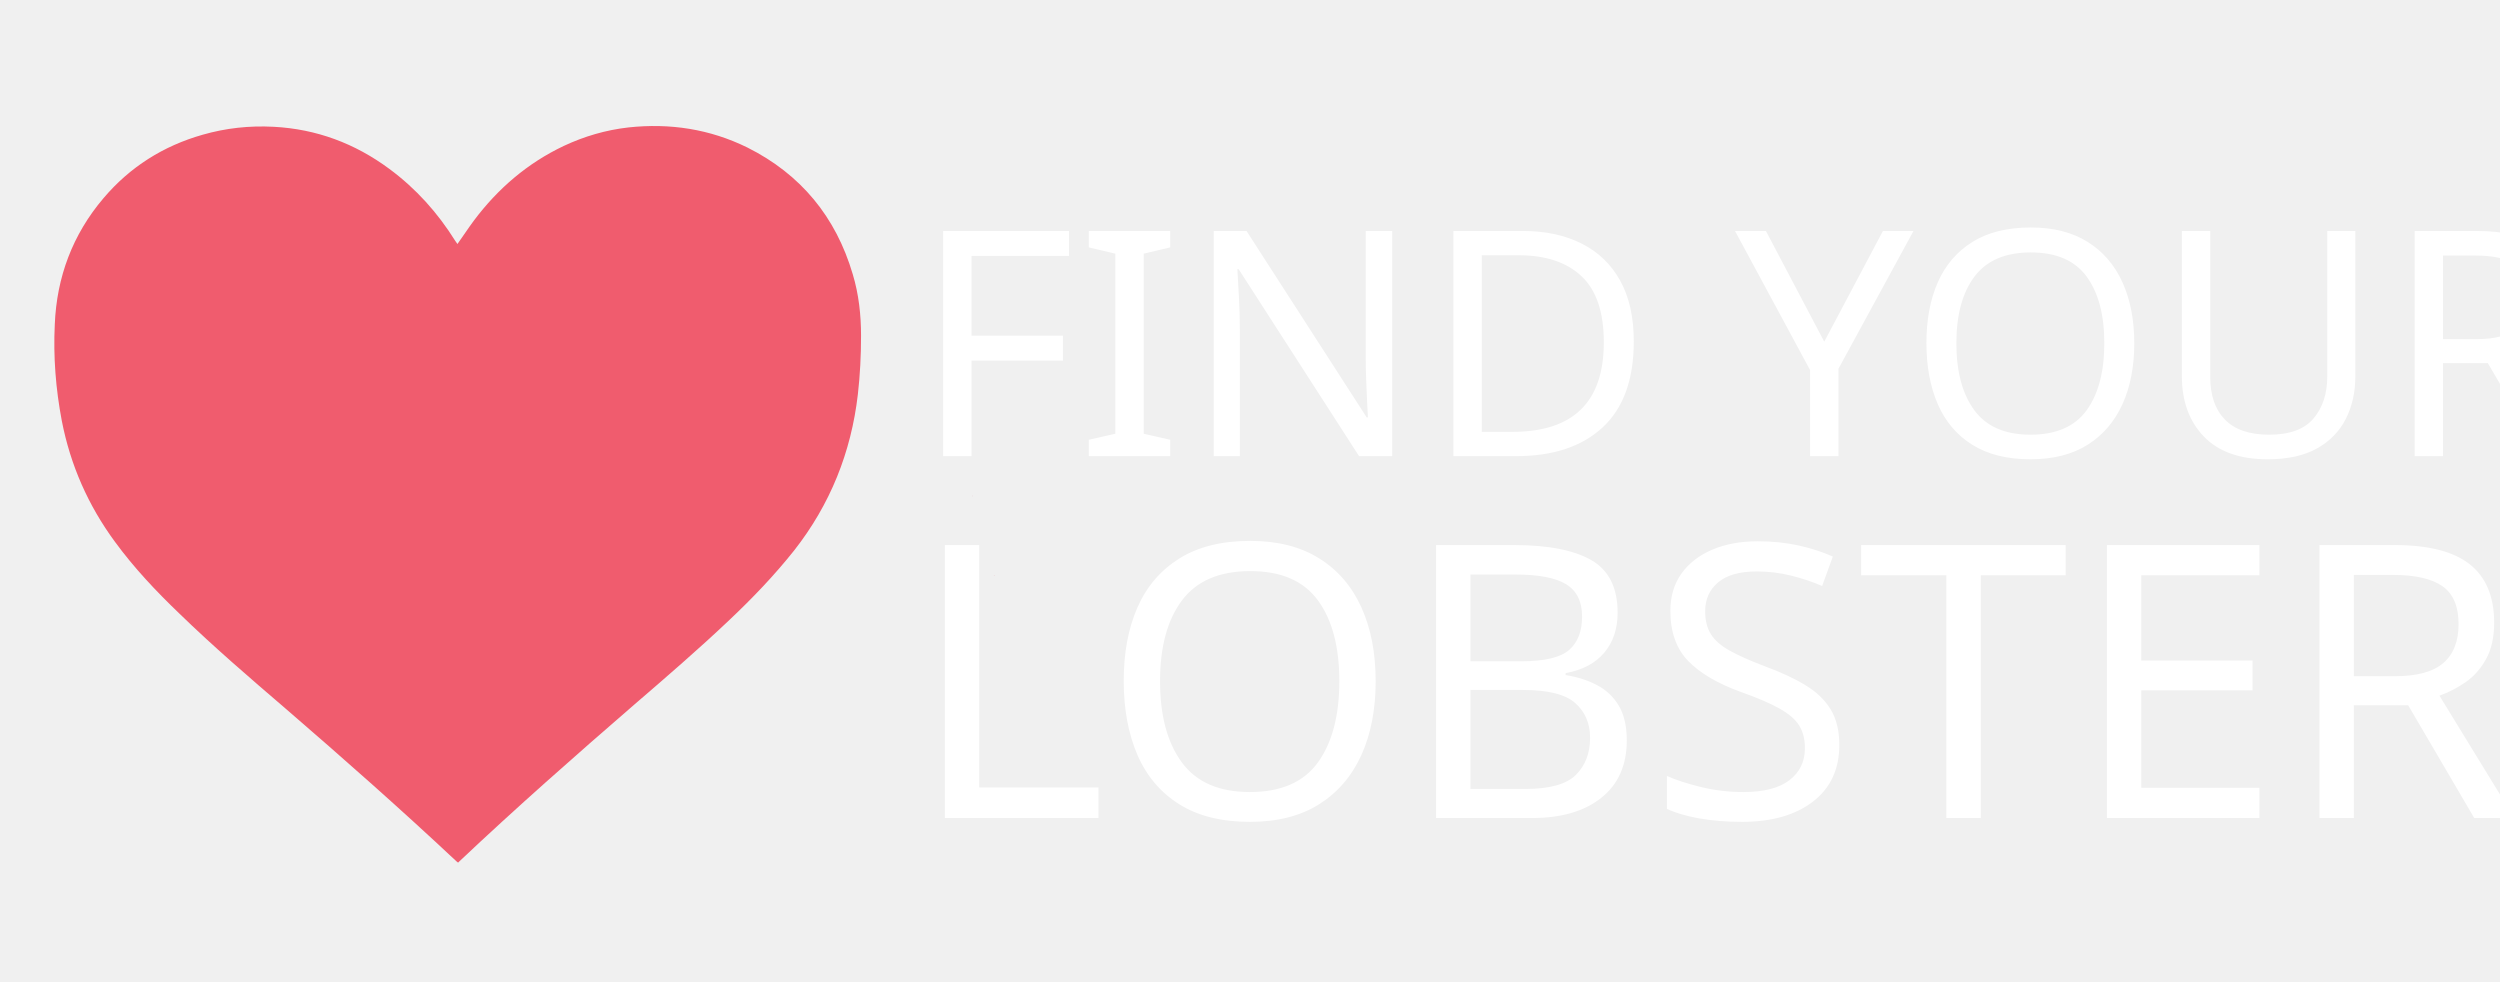
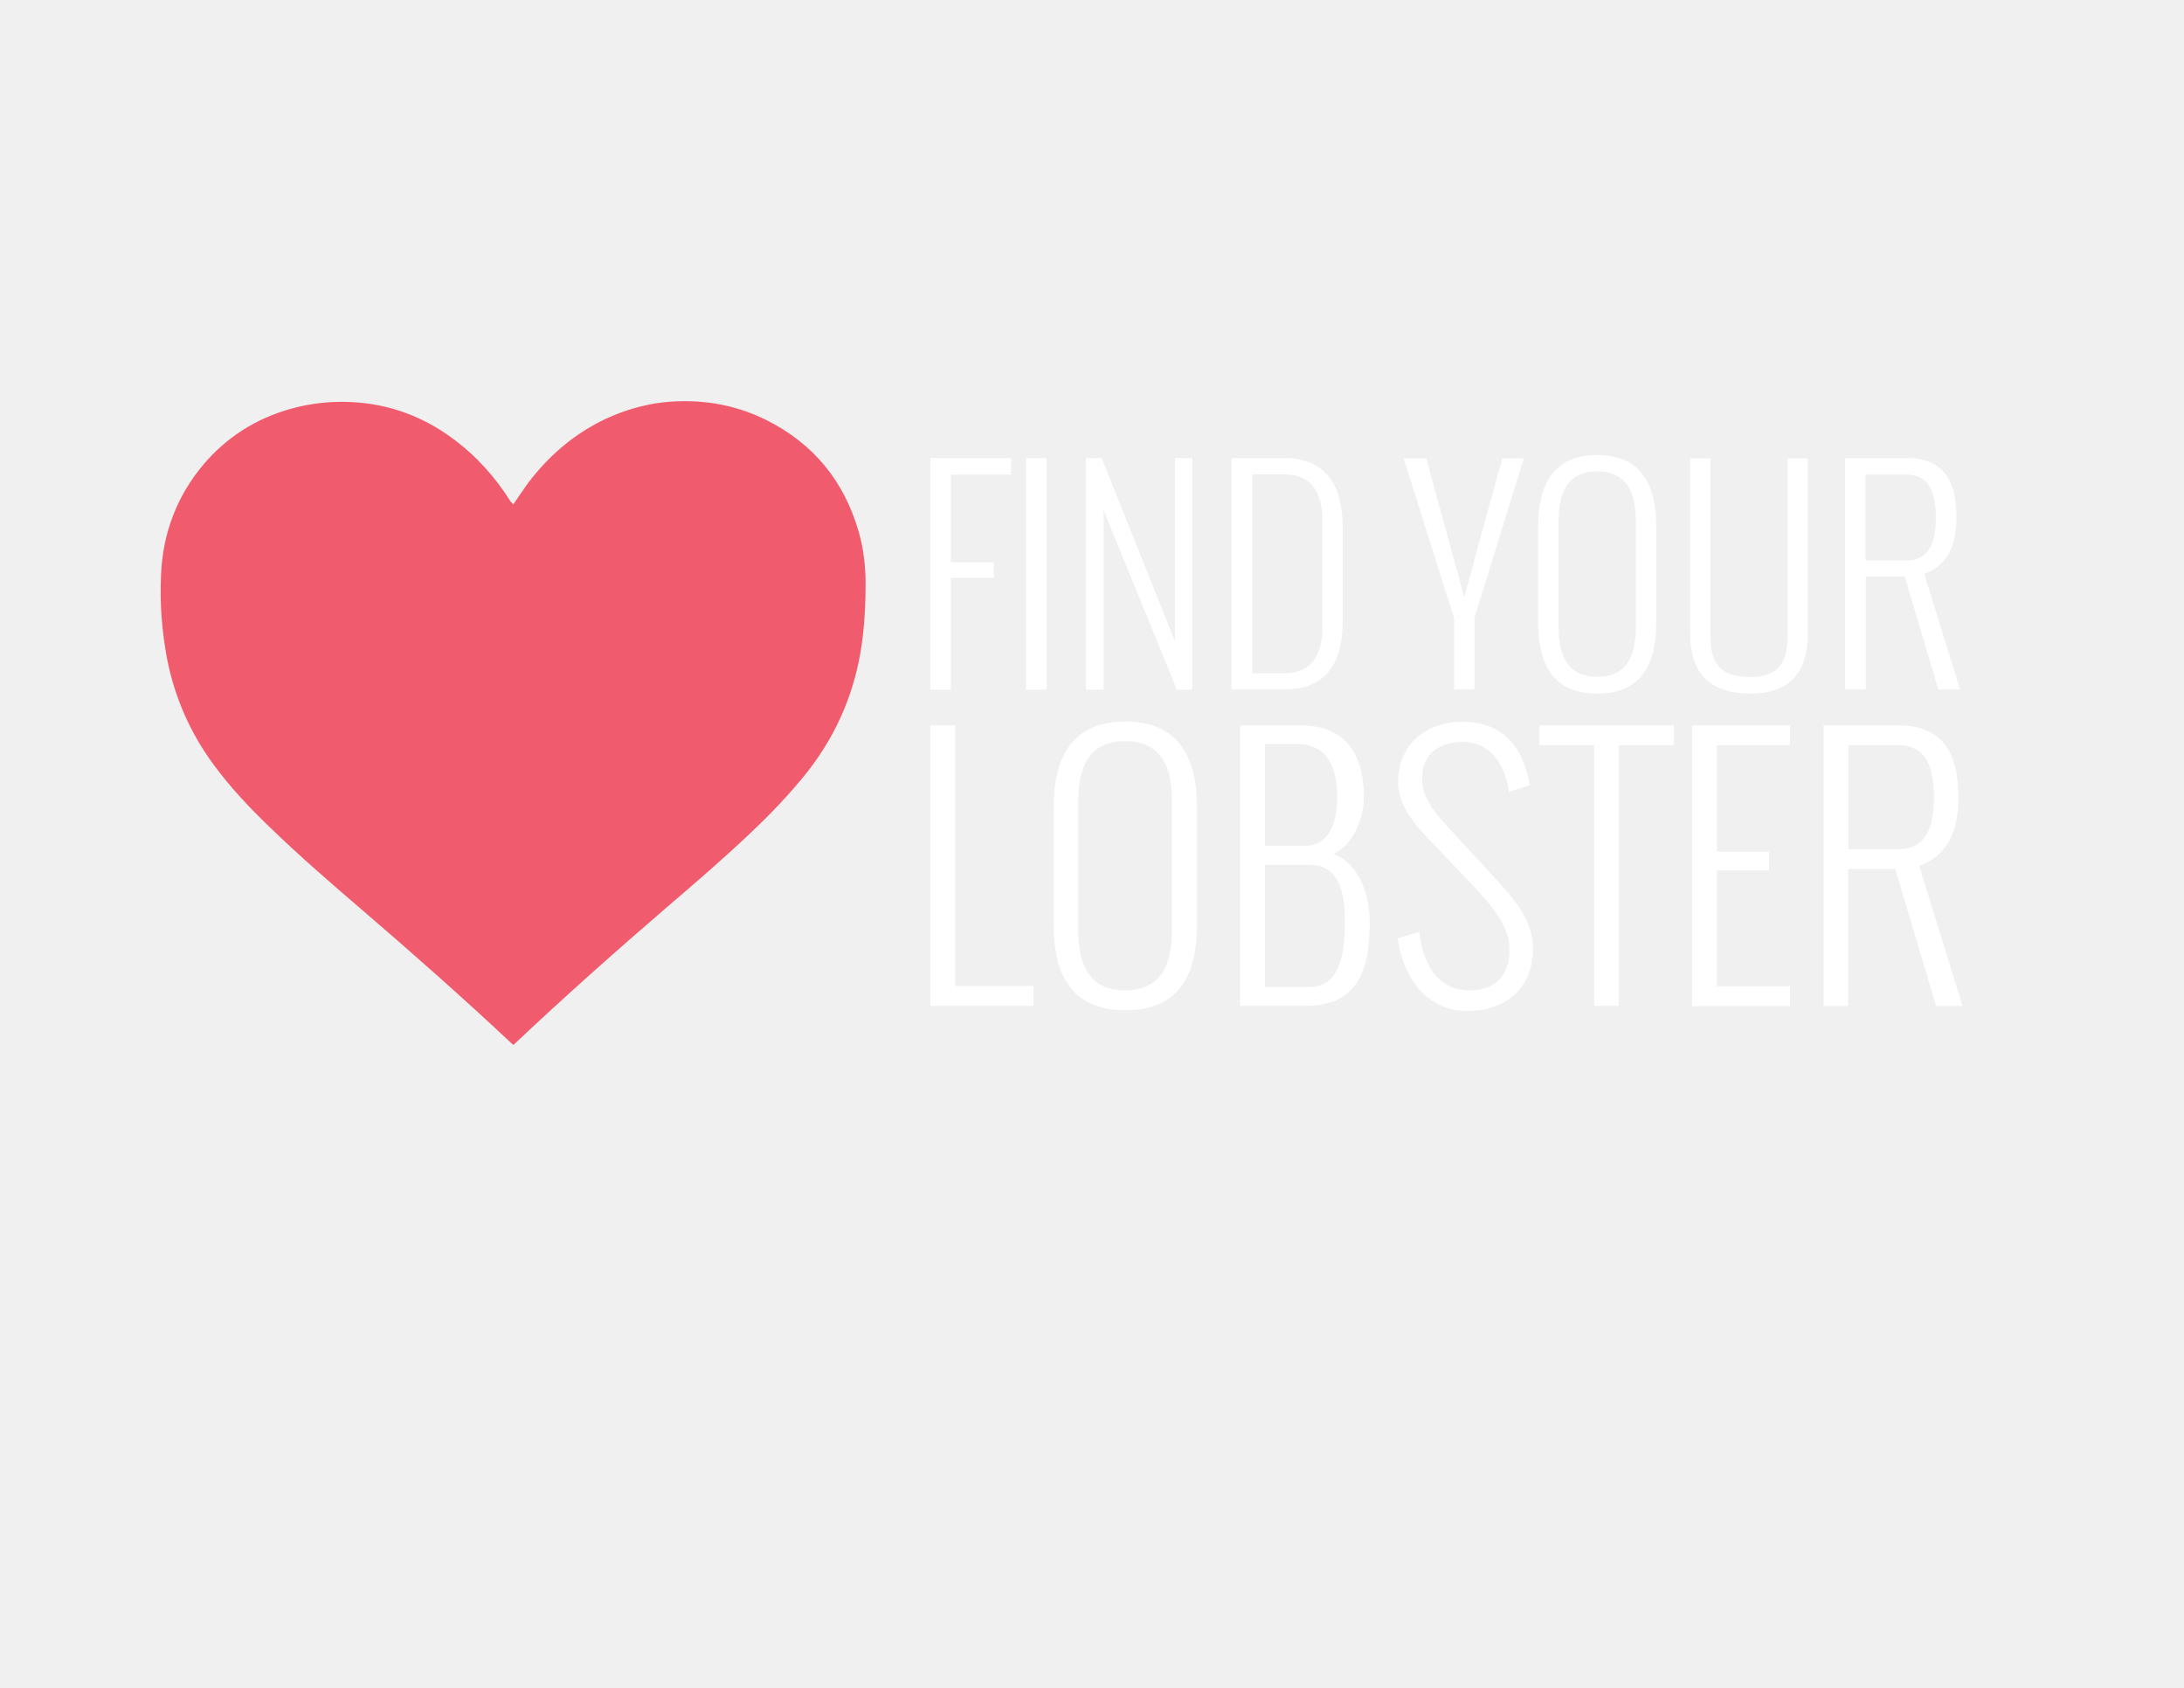
- <svg xmlns="http://www.w3.org/2000/svg" version="1.1" id="Layer_1" x="0px" y="0px" viewBox="9.2 100 784.8 308" enable-background="new 9.2 100 784.8 308" xml:space="preserve">
+ <svg xmlns="http://www.w3.org/2000/svg" version="1.1" id="Layer_1" x="0px" y="0px" viewBox="0 0 792 612" enable-background="new 0 0 792 612" xml:space="preserve">
  <g id="h3hEbN.tif_1_">
    <g>
      <g>
-         <path fill="#F05C6E" d="M-63.5,2876.3c-0.2-0.2-0.4-0.3-0.6-0.5c-19-18.1-38.7-35.3-55.4-49.8l-3.5-3c-10.4-9-21.1-18.3-31.3-28     c-9-8.6-15.8-16.2-21.4-23.9c-9.2-12.4-15.2-26.3-18.1-41.2c-2-10.7-2.8-21.6-2.4-32.4c0.7-16.7,6.4-31.5,16.9-43.9     c9-10.7,20.6-18.1,34.4-22.1c6.6-1.9,13.6-2.9,20.6-2.9c1.3,0,2.7,0,4,0.1c14.5,0.8,28,5.6,40.1,14.5c7.4,5.4,14,12.2,19.6,20.2     c0.5-0.8,1.1-1.5,1.7-2.3c8.5-11.4,18.9-20,30.9-25.6c7.2-3.4,14.8-5.5,22.4-6.4c3-0.3,6-0.5,8.9-0.5c11.4,0,22.3,2.5,32.2,7.5     c18.4,9.2,30.7,24,36.7,44c2,6.6,2.9,13.6,2.9,21.3c0,6.9-0.4,13.3-1.1,19.6c-2.3,19.8-9.6,37.6-21.7,53     c-5.9,7.4-12.7,14.8-21.5,23.1c-9.5,9-19.6,17.7-29.3,26.1l-1.8,1.6c-18.2,15.7-37.7,32.8-56.8,51c-0.1,0.1-0.2,0.2-0.4,0.3     l-3,2.6L-63.5,2876.3z" />
-         <path fill="#FFFFFF" d="M-124.2,2633.2c1.3,0,2.5,0,3.8,0.1c13.9,0.7,26.4,5.4,37.6,13.6c8.7,6.4,15.7,14.3,21.4,23.5     c0.2,0.4,0.5,0.8,0.7,1.2c1.8-2.6,3.5-5.2,5.3-7.7c7.8-10.4,17.4-18.7,29.2-24.2c6.7-3.1,13.7-5.2,21-6c2.8-0.3,5.6-0.5,8.4-0.5     c10.5,0,20.6,2.2,30.2,7c17.4,8.7,28.8,22.6,34.3,41.3c1.9,6.5,2.7,13.2,2.7,20c0,6.4-0.3,12.7-1.1,19.1     c-2.2,18.9-9,35.8-20.8,50.8c-6.4,8.1-13.6,15.5-21.1,22.6c-10,9.5-20.5,18.5-31,27.5c-19.3,16.7-38.5,33.5-56.9,51.1     c-0.1,0.1-0.2,0.2-0.3,0.3c-0.2-0.1-0.3-0.3-0.5-0.4c-18.1-17.2-36.7-33.6-55.6-49.9c-11.7-10.1-23.4-20.1-34.6-30.8     c-7.5-7.2-14.7-14.8-20.9-23.3c-8.7-11.8-14.5-24.9-17.3-39.4c-2-10.4-2.8-20.8-2.3-31.4c0.6-15.5,5.8-29.3,15.9-41.2     c8.6-10.2,19.5-17,32.2-20.7C-137.2,2634.1-130.8,2633.2-124.2,2633.2 M-124.2,2624.2v9V2624.2c-7.4,0-14.8,1-21.8,3.1     c-14.7,4.2-27,12.1-36.6,23.5c-11.2,13.2-17.2,28.9-18,46.6c-0.5,11.2,0.4,22.4,2.5,33.4c3,15.6,9.3,30.1,18.9,43     c5.8,7.8,12.7,15.6,21.9,24.4c10.2,9.8,21,19.1,31.4,28.1l3.5,3c16.7,14.4,36.3,31.6,55.2,49.6c0.4,0.4,0.7,0.6,0.9,0.8l0,0     l5.9,4.9l5.8-5.1l0.1-0.1c0.2-0.2,0.4-0.3,0.5-0.5c19.1-18.1,38.5-35.1,56.6-50.8l1.8-1.6c9.8-8.4,19.8-17.1,29.4-26.2     c9-8.5,16-16,22-23.6c12.7-16.1,20.3-34.7,22.6-55.3c0.7-6.4,1.1-13.1,1.1-20.1c0-8.1-1-15.5-3.1-22.6c-6.3-21.3-19.4-37-39-46.8     c-10.6-5.3-22.1-8-34.2-8c-3.1,0-6.2,0.2-9.4,0.5c-8.2,0.9-16.2,3.2-23.9,6.8c-11.8,5.5-22.1,13.8-30.7,24.5     c-5-6.3-10.7-11.7-16.9-16.3c-12.8-9.4-27.1-14.6-42.5-15.4C-121.4,2624.3-122.8,2624.2-124.2,2624.2L-124.2,2624.2z" />
+         <path fill="#F05C6E" d="M-64.2,3052.4c-0.2-0.2-0.4-0.3-0.6-0.5c-19.2-18.3-39.1-35.6-55.9-50.3l-3.5-3     c-10.5-9.1-21.3-18.5-31.6-28.3c-9.1-8.7-15.9-16.3-21.6-24.1c-9.3-12.5-15.3-26.5-18.3-41.6c-2-10.8-2.8-21.8-2.4-32.7     c0.7-16.9,6.5-31.8,17.1-44.3c9.1-10.8,20.8-18.3,34.7-22.3c6.7-1.9,13.7-2.9,20.8-2.9c1.3,0,2.7,0,4,0.1     c14.6,0.8,28.3,5.7,40.5,14.6c7.5,5.4,14.1,12.3,19.8,20.4c0.5-0.8,1.1-1.5,1.7-2.3c8.6-11.5,19.1-20.2,31.2-25.8     c7.3-3.4,14.9-5.6,22.6-6.5c3-0.3,6.1-0.5,9-0.5c11.5,0,22.5,2.5,32.5,7.6c18.6,9.3,31,24.2,37,44.4c2,6.7,2.9,13.7,2.9,21.5     c0,7-0.4,13.4-1.1,19.8c-2.3,20-9.7,37.9-21.9,53.5c-6,7.5-12.8,14.9-21.7,23.3c-9.6,9.1-19.8,17.9-29.6,26.3l-1.8,1.6     c-18.4,15.8-38,33.1-57.3,51.5c-0.1,0.1-0.2,0.2-0.4,0.3l-3,2.6L-64.2,3052.4z" />
+         <path fill="#FFFFFF" d="M-125.4,2807c1.3,0,2.5,0,3.8,0.1c14,0.7,26.6,5.4,37.9,13.7c8.8,6.5,15.8,14.4,21.6,23.7     c0.2,0.4,0.5,0.8,0.7,1.2c1.8-2.6,3.5-5.2,5.3-7.8c7.9-10.5,17.6-18.9,29.5-24.4c6.8-3.1,13.8-5.2,21.2-6.1     c2.8-0.3,5.7-0.5,8.5-0.5c10.6,0,20.8,2.2,30.5,7.1c17.6,8.8,29.1,22.8,34.6,41.7c1.9,6.6,2.7,13.3,2.7,20.2     c0,6.5-0.3,12.8-1.1,19.3c-2.2,19.1-9.1,36.1-21,51.3c-6.5,8.2-13.7,15.6-21.3,22.8c-10.1,9.6-20.7,18.7-31.3,27.8     c-19.5,16.9-38.9,33.8-57.4,51.6c-0.1,0.1-0.2,0.2-0.3,0.3c-0.2-0.1-0.3-0.3-0.5-0.4c-18.3-17.4-37-33.9-56.1-50.4     c-11.8-10.2-23.6-20.3-34.9-31.1c-7.6-7.3-14.8-14.9-21.1-23.5c-8.8-11.9-14.6-25.1-17.5-39.8c-2-10.5-2.8-21-2.3-31.7     c0.6-15.6,5.9-29.6,16-41.6c8.7-10.3,19.7-17.2,32.5-20.9C-138.5,2807.9-132.1,2807-125.4,2807 M-125.4,2797.9v9.1V2797.9     c-7.5,0-14.9,1-22,3.1c-14.8,4.2-27.2,12.2-36.9,23.7c-11.3,13.3-17.4,29.2-18.2,47c-0.5,11.3,0.4,22.6,2.5,33.7     c3,15.7,9.4,30.4,19.1,43.4c5.9,7.9,12.8,15.7,22.1,24.6c10.3,9.9,21.2,19.3,31.7,28.4l3.5,3c16.9,14.5,36.6,31.9,55.7,50.1     c0.4,0.4,0.7,0.6,0.9,0.8l0,0l6,4.9l5.9-5.1l0.1-0.1c0.2-0.2,0.4-0.3,0.5-0.5c19.3-18.3,38.9-35.4,57.1-51.3l1.8-1.6     c9.9-8.5,20-17.3,29.7-26.4c9.1-8.6,16.1-16.1,22.2-23.8c12.8-16.2,20.5-35,22.8-55.8c0.7-6.5,1.1-13.2,1.1-20.3     c0-8.2-1-15.6-3.1-22.8c-6.4-21.5-19.6-37.3-39.4-47.2c-10.7-5.3-22.3-8.1-34.5-8.1c-3.1,0-6.3,0.2-9.5,0.5     c-8.3,0.9-16.3,3.2-24.1,6.9c-11.9,5.6-22.3,13.9-31,24.7c-5-6.4-10.8-11.8-17.1-16.4c-12.9-9.5-27.3-14.7-42.9-15.5     C-122.6,2798-124,2797.9-125.4,2797.9L-125.4,2797.9z" />
      </g>
    </g>
  </g>
-   <path fill="#E1667B" d="M168.9,2717.1c0,0,0-0.1,0-0.1c0,0,0.1,0.1,0.1,0.1C169,2717,169,2717,168.9,2717.1z" />
-   <path fill="#E1667B" d="M174.9,2688.3c-0.1,0.1-0.2,0.2-0.4,0.3C174.7,2688.4,174.8,2688.3,174.9,2688.3z" />
-   <path fill="#E1667B" d="M174.9,2688.3c-0.1,0.1-0.2,0.2-0.4,0.3C174.7,2688.4,174.8,2688.3,174.9,2688.3z" />
-   <path fill="#E1667B" d="M185.6,2727.7c-0.1,0-0.2-0.1-0.3-0.1C185.4,2727.6,185.5,2727.6,185.6,2727.7  C185.6,2727.6,185.6,2727.7,185.6,2727.7z" />
-   <path fill="#E1667B" d="M185.6,2727.7c-0.1,0-0.2-0.1-0.3-0.1C185.4,2727.6,185.5,2727.6,185.6,2727.7  C185.6,2727.6,185.6,2727.7,185.6,2727.7z" />
-   <path fill="#E1667B" d="M173.9,2727.6c-0.1-0.1-0.3-0.2-0.4-0.3C173.7,2727.4,173.8,2727.5,173.9,2727.6z" />
-   <text transform="matrix(1 0 0 1 106.3966 2798.691)">
-     <tspan x="0" y="0" fill="#FFFFFF" font-family="'Oswald'" font-size="136.961" letter-spacing="2">FIN</tspan>
-     <tspan x="176.4" y="0" fill="#FFFFFF" font-family="'Oswald'" font-size="136.961">D</tspan>
-     <tspan x="252.2" y="0" fill="#FFFFFF" font-family="'Oswald'" font-size="136.961" letter-spacing="2"> YOUR</tspan>
-     <tspan x="594.1" y="0" fill="#FFFFFF" font-family="'Oswald'" font-size="136.961"> </tspan>
-     <tspan x="617.5" y="0" fill="#FFFFFF" font-family="'Oswald'" font-size="136.961" letter-spacing="2">LOBSTE</tspan>
-     <tspan x="1034.5" y="0" fill="#FFFFFF" font-family="'Oswald'" font-size="136.961">R</tspan>
-   </text>
+   <path fill="#E1667B" d="M170.4,2891.7v-0.1l0.1,0.1C170.5,2891.6,170.5,2891.6,170.4,2891.7z" />
+   <path fill="#E1667B" d="M176.4,2862.6c-0.1,0.1-0.2,0.2-0.4,0.3C176.2,2862.7,176.3,2862.6,176.4,2862.6z" />
+   <path fill="#E1667B" d="M176.4,2862.6c-0.1,0.1-0.2,0.2-0.4,0.3C176.2,2862.7,176.3,2862.6,176.4,2862.6z" />
+   <path fill="#E1667B" d="M187.2,2902.4c-0.1,0-0.2-0.1-0.3-0.1C187,2902.3,187.1,2902.3,187.2,2902.4  C187.2,2902.3,187.2,2902.4,187.2,2902.4z" />
+   <path fill="#E1667B" d="M187.2,2902.4c-0.1,0-0.2-0.1-0.3-0.1C187,2902.3,187.1,2902.3,187.2,2902.4  C187.2,2902.3,187.2,2902.4,187.2,2902.4z" />
+   <path fill="#E1667B" d="M175.4,2902.3c-0.1-0.1-0.3-0.2-0.4-0.3C175.2,2902.1,175.3,2902.2,175.4,2902.3z" />
+   <text transform="matrix(1 0 0 1 107.2886 2974.037)" fill="#FFFFFF" font-family="'Oswald'" font-size="138.217" letter-spacing="1">FIN</text>
+   <text transform="matrix(1 0 0 1 285.3066 2974.037)" fill="#FFFFFF" font-family="'Oswald'" font-size="138.217">D</text>
+   <text transform="matrix(1 0 0 1 361.8022 2974.037)" fill="#FFFFFF" font-family="'Oswald'" font-size="138.217" letter-spacing="1"> YOUR</text>
+   <text transform="matrix(1 0 0 1 706.8389 2974.037)" fill="#FFFFFF" font-family="'Oswald'" font-size="138.217"> </text>
+   <text transform="matrix(1 0 0 1 730.4541 2974.037)" fill="#FFFFFF" font-family="'Oswald'" font-size="138.217" letter-spacing="1">LOBSTE</text>
+   <text transform="matrix(1 0 0 1 1151.279 2974.037)" fill="#FFFFFF" font-family="'Oswald'" font-size="138.217">R</text>
  <g id="h3hEbN.tif_2_">
    <g>
      <g>
-         <path fill="#F05C6E" d="M152.8,176.6c1.8-2.5,3.4-5,5.2-7.4c7.5-10,16.8-18,28.2-23.4c6.4-3,13.2-5,20.3-5.8     c13-1.4,25.5,0.5,37.3,6.3c16.8,8.4,27.8,21.8,33.1,39.8c1.9,6.3,2.6,12.8,2.6,19.3c0,6.2-0.3,12.3-1,18.4     c-2.1,18.2-8.7,34.6-20,49c-6.2,7.8-13.1,15-20.3,21.8c-9.7,9.2-19.8,17.9-29.9,26.6c-18.6,16.1-37.1,32.4-55,49.3     c-0.1,0.1-0.2,0.2-0.3,0.3c-0.2-0.1-0.3-0.3-0.5-0.4C135,354,117,338.1,98.8,322.4c-11.3-9.7-22.6-19.4-33.3-29.8     c-7.3-7-14.2-14.3-20.2-22.5c-8.4-11.4-14-24.1-16.7-38c-1.9-10-2.7-20.1-2.2-30.3C27,187,32,173.6,41.7,162.2     c8.3-9.8,18.8-16.4,31.1-19.9c7.3-2.1,14.7-2.9,22.3-2.5c13.4,0.7,25.5,5.2,36.3,13.2c8.4,6.2,15.2,13.8,20.7,22.6     C152.3,175.9,152.5,176.2,152.8,176.6z" />
+         <path fill="#F05C6E" d="M186.1,182.9c1.8-2.5,3.4-5,5.2-7.5c7.6-10.1,17-18.2,28.5-23.6c6.5-3,13.3-5,20.5-5.9     c13.1-1.4,25.7,0.5,37.6,6.4c17,8.5,28.1,22,33.4,40.2c1.9,6.4,2.6,12.9,2.6,19.5c0,6.3-0.3,12.4-1,18.6     c-2.1,18.4-8.8,34.9-20.2,49.4c-6.3,7.9-13.2,15.1-20.5,22c-9.8,9.3-20,18.1-30.2,26.8c-18.8,16.2-37.4,32.7-55.5,49.8     c-0.1,0.1-0.2,0.2-0.3,0.3c-0.2-0.1-0.3-0.3-0.5-0.4c-17.7-16.6-35.8-32.6-54.2-48.4c-11.4-9.8-22.8-19.6-33.6-30.1     c-7.4-7.1-14.3-14.4-20.4-22.7c-8.5-11.5-14.1-24.3-16.9-38.3c-1.9-10.1-2.7-20.3-2.2-30.6c0.6-14.9,5.7-28.5,15.4-40     c8.4-9.9,19-16.6,31.4-20.1c7.4-2.1,14.8-2.9,22.5-2.5c13.5,0.7,25.7,5.2,36.6,13.3c8.5,6.3,15.3,13.9,20.9,22.8     C185.6,182.2,185.8,182.5,186.1,182.9z" />
      </g>
    </g>
  </g>
-   <path fill="#E1667B" d="M310.8,274C310.8,274,310.8,273.9,310.8,274C310.8,273.9,310.8,274,310.8,274C310.8,274,310.8,274,310.8,274  z" />
-   <path fill="#E1667B" d="M314.6,255.6c-0.1,0.1-0.2,0.1-0.2,0.2C314.5,255.7,314.6,255.6,314.6,255.6z" />
-   <path fill="#E1667B" d="M314.6,255.6c-0.1,0.1-0.2,0.1-0.2,0.2C314.5,255.7,314.6,255.6,314.6,255.6z" />
-   <path fill="#E1667B" d="M321.4,280.8c-0.1,0-0.1,0-0.2-0.1C321.3,280.7,321.4,280.8,321.4,280.8  C321.5,280.8,321.5,280.8,321.4,280.8z" />
-   <path fill="#E1667B" d="M321.4,280.8c-0.1,0-0.1,0-0.2-0.1C321.3,280.7,321.4,280.8,321.4,280.8  C321.5,280.8,321.5,280.8,321.4,280.8z" />
-   <path fill="#E1667B" d="M314,280.8c-0.1,0-0.2-0.1-0.2-0.2C313.8,280.6,313.9,280.7,314,280.8z" />
-   <rect x="58" y="160" fill="none" width="856" height="360" />
-   <text transform="matrix(1 0 0 1 295.6621 243.1934)">
-     <tspan x="0" y="0" fill="#FFFFFF" font-family="'Oswald-Light'" font-size="99">FIND YOUR</tspan>
-     <tspan x="-1.5" y="113.6" fill="#FFFFFF" font-family="'Oswald-Light'" font-size="120">LOBSTER</tspan>
-   </text>
+   <path fill="#E1667B" d="M345.6,281.2C345.6,281.2,345.6,281.1,345.6,281.2C345.6,281.1,345.6,281.2,345.6,281.2L345.6,281.2z" />
+   <path fill="#E1667B" d="M349.4,262.6c-0.1,0.1-0.2,0.1-0.2,0.2C349.3,262.7,349.4,262.6,349.4,262.6z" />
+   <path fill="#E1667B" d="M349.4,262.6c-0.1,0.1-0.2,0.1-0.2,0.2C349.3,262.7,349.4,262.6,349.4,262.6z" />
+   <path fill="#E1667B" d="M356.3,288c-0.1,0-0.1,0-0.2-0.1C356.2,287.9,356.3,288,356.3,288C356.4,288,356.4,288,356.3,288z" />
+   <path fill="#E1667B" d="M356.3,288c-0.1,0-0.1,0-0.2-0.1C356.2,287.9,356.3,288,356.3,288C356.4,288,356.4,288,356.3,288z" />
+   <path fill="#E1667B" d="M348.8,288c-0.1,0-0.2-0.1-0.2-0.2C348.6,287.8,348.7,287.9,348.8,288z" />
+   <g enable-background="new    ">
+     <path fill="#FFFFFF" d="M337.4,250.1v-84h29.3v6h-21.9v31.8h15.6v5.6h-15.6v40.6H337.4z" />
+     <path fill="#FFFFFF" d="M372.1,250.1v-84h7.4v84H372.1z" />
+     <path fill="#FFFFFF" d="M393.8,250.1v-84h5.7l26.6,66.5v-66.5h6.3v84h-5.6L400.2,185v65.1H393.8z" />
+     <path fill="#FFFFFF" d="M446.6,250.1v-84h18.9c16.3,0,21.4,11.1,21.4,25v34.1c0,13.6-4.7,24.8-21.4,24.8H446.6z M454.1,244.1h11.5   c10.9,0,14-7.8,14-17.2v-37.5c0-9.7-3.1-17.4-14-17.4h-11.5V244.1z" />
+     <path fill="#FFFFFF" d="M527.3,250.1v-26l-18.3-57.9h8.2l13.8,50.3c6-21.8,7.7-28.6,13.8-50.3h7.8L534.7,224v26H527.3z" />
+     <path fill="#FFFFFF" d="M557.8,225.8v-35.2c0-14.2,5.1-25.6,21.4-25.6c16.3,0,21.4,11.4,21.4,25.6v35.2c0,14.1-4.7,25.7-21.4,25.7   S557.8,239.9,557.8,225.8z M593.2,227.4v-38.5c0-10-3.1-18-14-18c-10.9,0-14,8-14,18v38.5c0,10,3.1,18,14,18   C590.2,245.5,593.2,237.4,593.2,227.4z" />
+     <path fill="#FFFFFF" d="M612.9,229.5v-63.3h7.4v65c0,9.2,3.6,14.3,14.3,14.3c10.1,0,13.6-5.2,13.6-14.3v-65h7.4v63.3   c0,11.8-4.4,22-20.9,22C617.4,251.4,612.9,241.3,612.9,229.5z" />
+     <path fill="#FFFFFF" d="M669.1,250.1v-84h22.4c14.6,0,18,10,18,21.7c0,8.6-2.5,17-11.7,20.3l13,41.9h-7.9l-12.2-41h-14.1v41H669.1z    M676.5,203.2h14.9c8.9,0,10.6-7.7,10.6-15.6c0-8.3-2-15.5-10.6-15.5h-14.9V203.2z" />
+   </g>
+   <g enable-background="new    ">
+     <path fill="#FFFFFF" d="M337.4,364.7V263h9v94.5h28.4v7.2H337.4z" />
+     <path fill="#FFFFFF" d="M382.1,335.2v-42.6c0-17.2,6.2-31,26-31c19.7,0,26,13.8,26,31v42.6c0,17.1-5.7,31.1-26,31.1   C387.8,366.3,382.1,352.3,382.1,335.2z M425,337.2v-46.7c0-12.1-3.7-21.8-17-21.8s-17,9.8-17,21.8v46.7c0,12.1,3.7,21.9,17,21.9   S425,349.3,425,337.2z" />
+     <path fill="#FFFFFF" d="M449.7,364.7V263h21.9c18.2,0,23,13.1,23,25.8c0,7.7-3.7,17.4-11,20.8c10.1,4.1,13.1,16.2,13.1,24.8   c0,16.1-3.4,30.3-23.3,30.3H449.7z M458.7,306.7h14.4c9.1,0,11.8-8.6,11.8-17.7c0-10.5-3.3-19.2-14.5-19.2h-11.7V306.7z    M458.7,357.9h16.1c10.6,0,12.9-10.9,12.9-23.5c0-11.1-2.1-20.8-12.9-20.8h-16.1V357.9z" />
+     <path fill="#FFFFFF" d="M506.8,340.2l7.9-2.3c1.2,10.7,6.1,21.2,18.2,21.2c9.3,0,14.5-5.4,14.5-14.7c0-8.6-6.3-16-13.7-23.8   l-15.9-16.7c-6-6.3-10.8-12.7-10.8-20.3c0-13.5,9.9-21.9,23.4-21.9c13.4,0,21.5,7.8,24.2,22.1l0.2,0.9l-7.6,2.4l-0.1-0.8   c-1.5-9.5-7-17.3-16.7-17.3c-8.6,0-14.7,4.4-14.7,13.5c0,5.7,3.4,10.9,8.3,16.2l15,16.3c8,8.8,16.9,17.1,16.9,28.9   c0,15-10.4,22.7-24.1,22.7C516.9,366.3,508.9,354.2,506.8,340.2z" />
+     <path fill="#FFFFFF" d="M578.1,364.7v-94.5h-19.8V263H607v7.2h-20v94.5H578.1z" />
+     <path fill="#FFFFFF" d="M613.6,364.7V263h35.5v7.2h-26.5v38.6h18.9v6.8h-18.9v42h26.5v7.2H613.6z" />
+     <path fill="#FFFFFF" d="M661.3,364.7V263h27.1c17.7,0,21.8,12.2,21.8,26.3c0,10.4-3,20.6-14.2,24.7l15.7,50.8h-9.6l-14.8-49.7   h-17.1v49.7H661.3z M670.3,307.9h18.1c10.8,0,12.9-9.3,12.9-18.9c0-10.1-2.4-18.8-12.9-18.8h-18.1V307.9z" />
+   </g>
</svg>
